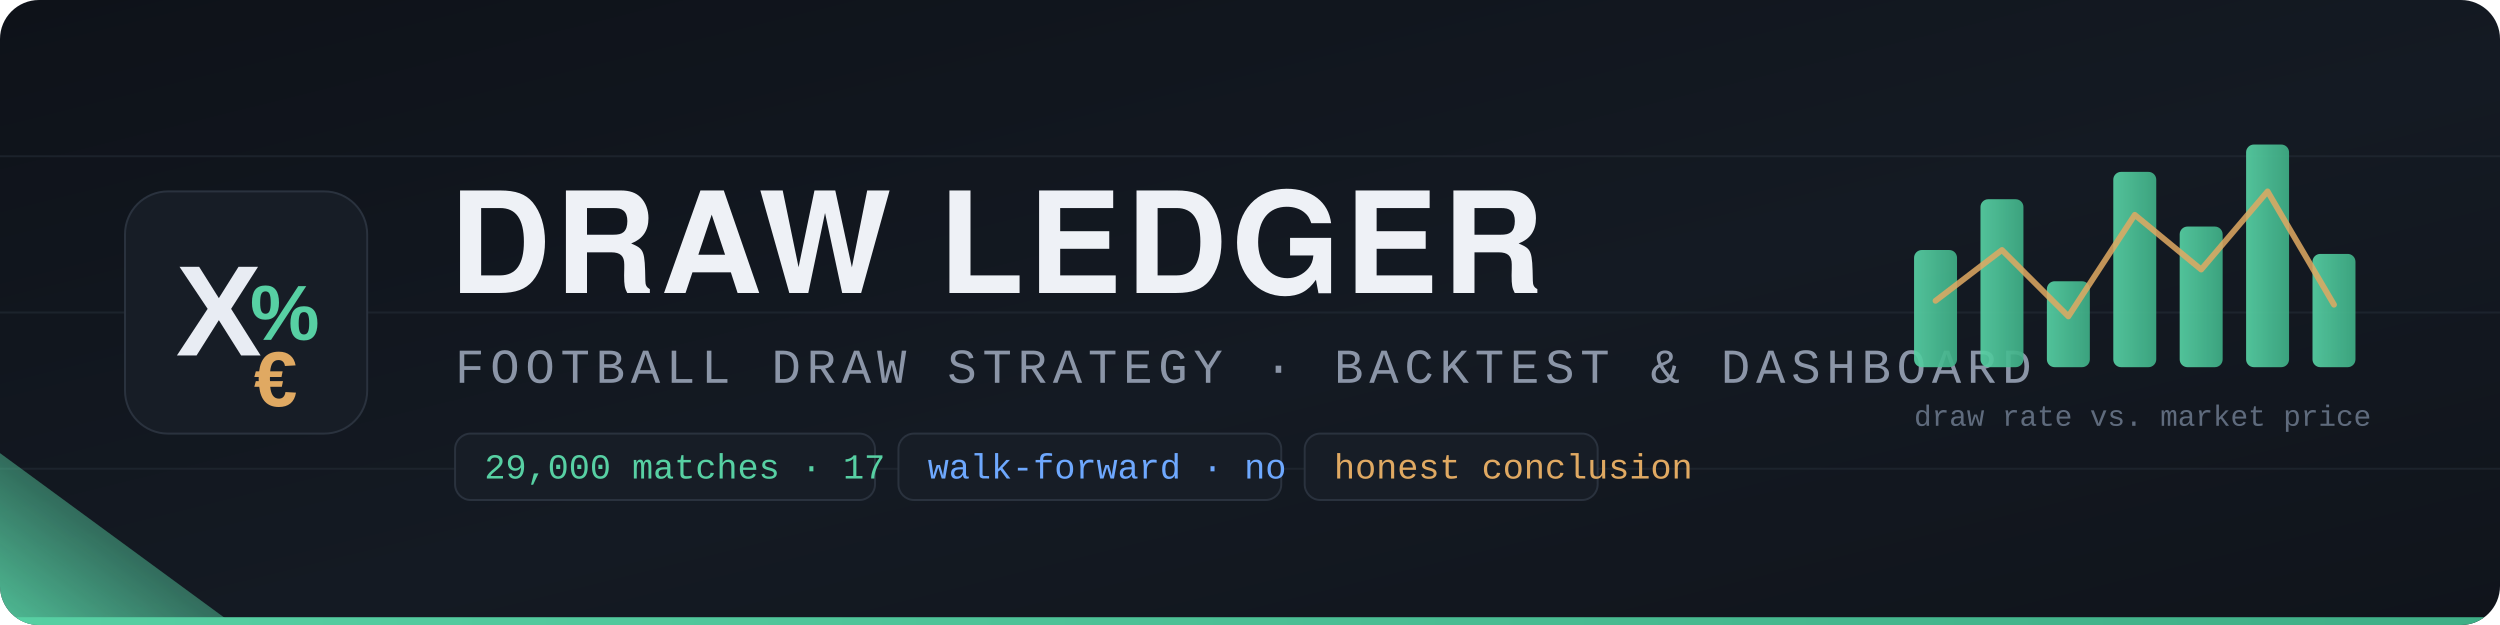
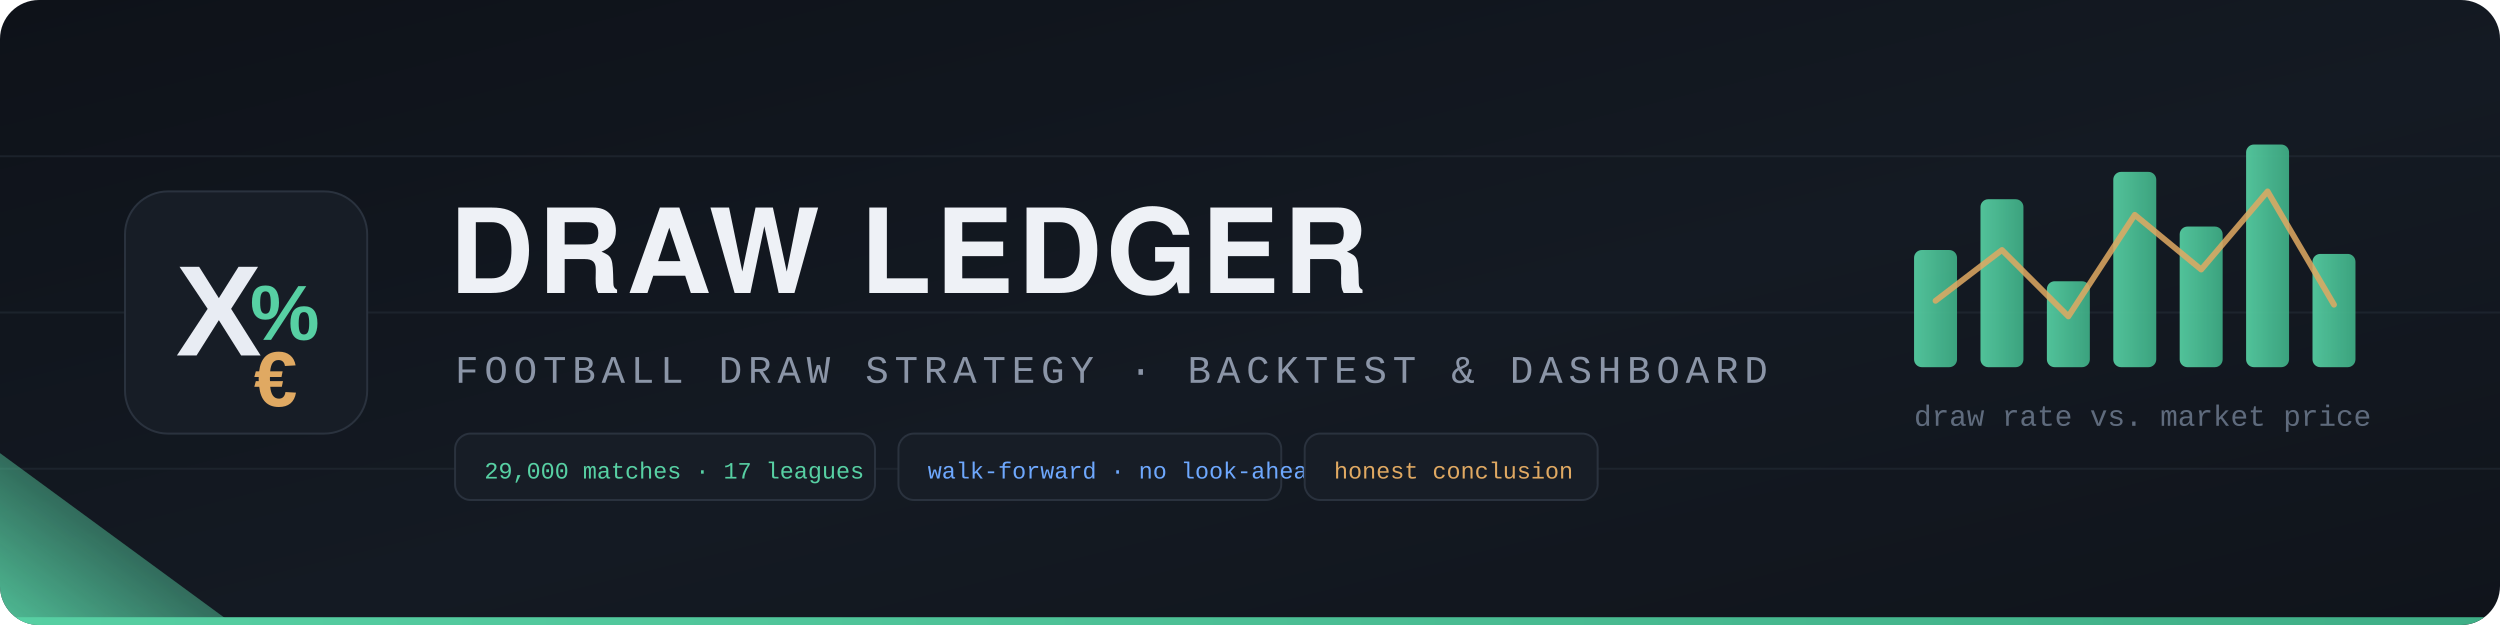
<svg xmlns="http://www.w3.org/2000/svg" viewBox="0 0 1280 320" width="1280" height="320" role="img" aria-label="Draw Ledger — Football Draw Strategy Backtest &amp; Dashboard">
  <defs>
    <linearGradient id="bg" x1="0" y1="0" x2="1" y2="1">
      <stop offset="0" stop-color="#0e1219" />
      <stop offset="0.55" stop-color="#141a23" />
      <stop offset="1" stop-color="#10141b" />
    </linearGradient>
    <linearGradient id="green" x1="0" y1="0" x2="1" y2="0">
      <stop offset="0" stop-color="#57d0a3" />
      <stop offset="1" stop-color="#3fae86" />
    </linearGradient>
    <linearGradient id="corner" x1="0" y1="1" x2="1" y2="0">
      <stop offset="0" stop-color="#57d0a3" />
      <stop offset="1" stop-color="#57d0a3" stop-opacity="0" />
    </linearGradient>
    <clipPath id="round">
      <rect width="1280" height="320" rx="20" />
    </clipPath>
  </defs>
  <g clip-path="url(#round)">
    <rect width="1280" height="320" fill="url(#bg)" />
    <g stroke="#232b36" stroke-width="1" opacity="0.6">
      <line x1="0" y1="80" x2="1280" y2="80" />
      <line x1="0" y1="160" x2="1280" y2="160" />
      <line x1="0" y1="240" x2="1280" y2="240" />
    </g>
    <path d="M0 320 L0 232 L120 320 Z" fill="url(#corner)" opacity="0.9" />
    <g transform="translate(70,104)">
      <rect x="-6" y="-6" width="124" height="124" rx="22" fill="#171d26" stroke="#2a323e" />
      <text x="20" y="78" font-family="'Arial Black',Arial,sans-serif" font-weight="900" font-size="66" fill="#e8ecf3">X</text>
      <text x="58" y="70" font-family="Arial,sans-serif" font-weight="800" font-size="40" fill="#57d0a3">%</text>
      <text x="60" y="104" font-family="Arial,sans-serif" font-weight="800" font-size="40" fill="#e0a962">€</text>
    </g>
    <g transform="translate(230,0)">
-       <text x="0" y="150" font-family="'Segoe UI',Helvetica,Arial,sans-serif" font-weight="800" font-size="72" letter-spacing="2" fill="#eef1f6">DRAW LEDGER</text>
-       <text x="3" y="196" font-family="'Consolas','Courier New',monospace" font-size="25" letter-spacing="3" fill="#8b95a7">FOOTBALL DRAW STRATEGY · BACKTEST &amp; DASHBOARD</text>
-       <g font-family="'Consolas','Courier New',monospace" font-size="18">
+       <text x="0" y="150" font-family="'Segoe UI',Helvetica,Arial,sans-serif" font-weight="800" font-size="60" letter-spacing="2" fill="#eef1f6">DRAW LEDGER</text>
+       <text x="3" y="196" font-family="'Consolas','Courier New',monospace" font-size="20" letter-spacing="3" fill="#8b95a7">FOOTBALL DRAW STRATEGY · BACKTEST &amp; DASHBOARD</text>
+       <g font-family="'Consolas','Courier New',monospace" font-size="12">
        <rect x="3" y="222" width="215" height="34" rx="8" fill="#171d26" stroke="#2a323e" />
        <text x="18" y="245" fill="#57d0a3">29,000 matches · 17 leagues</text>
        <rect x="230" y="222" width="196" height="34" rx="8" fill="#171d26" stroke="#2a323e" />
        <text x="245" y="245" fill="#6ea8fe">walk-forward · no look-ahead</text>
        <rect x="438" y="222" width="150" height="34" rx="8" fill="#171d26" stroke="#2a323e" />
        <text x="453" y="245" fill="#e0a962">honest conclusion</text>
      </g>
    </g>
    <g transform="translate(980,58)">
      <g fill="url(#green)" opacity="0.92">
        <rect x="0" y="70" width="22" height="60" rx="4" />
        <rect x="34" y="44" width="22" height="86" rx="4" />
        <rect x="68" y="86" width="22" height="44" rx="4" />
        <rect x="102" y="30" width="22" height="100" rx="4" />
        <rect x="136" y="58" width="22" height="72" rx="4" />
        <rect x="170" y="16" width="22" height="114" rx="4" />
        <rect x="204" y="72" width="22" height="58" rx="4" />
      </g>
      <polyline points="11,96 45,70 79,104 113,52 147,80 181,40 215,98" fill="none" stroke="#e0a962" stroke-width="3" stroke-linejoin="round" stroke-linecap="round" opacity="0.85" />
      <text x="0" y="160" font-family="'Consolas','Courier New',monospace" font-size="15" fill="#5f6b7d">draw rate vs. market price</text>
    </g>
    <rect x="0" y="316" width="1280" height="4" fill="url(#green)" />
  </g>
</svg>
